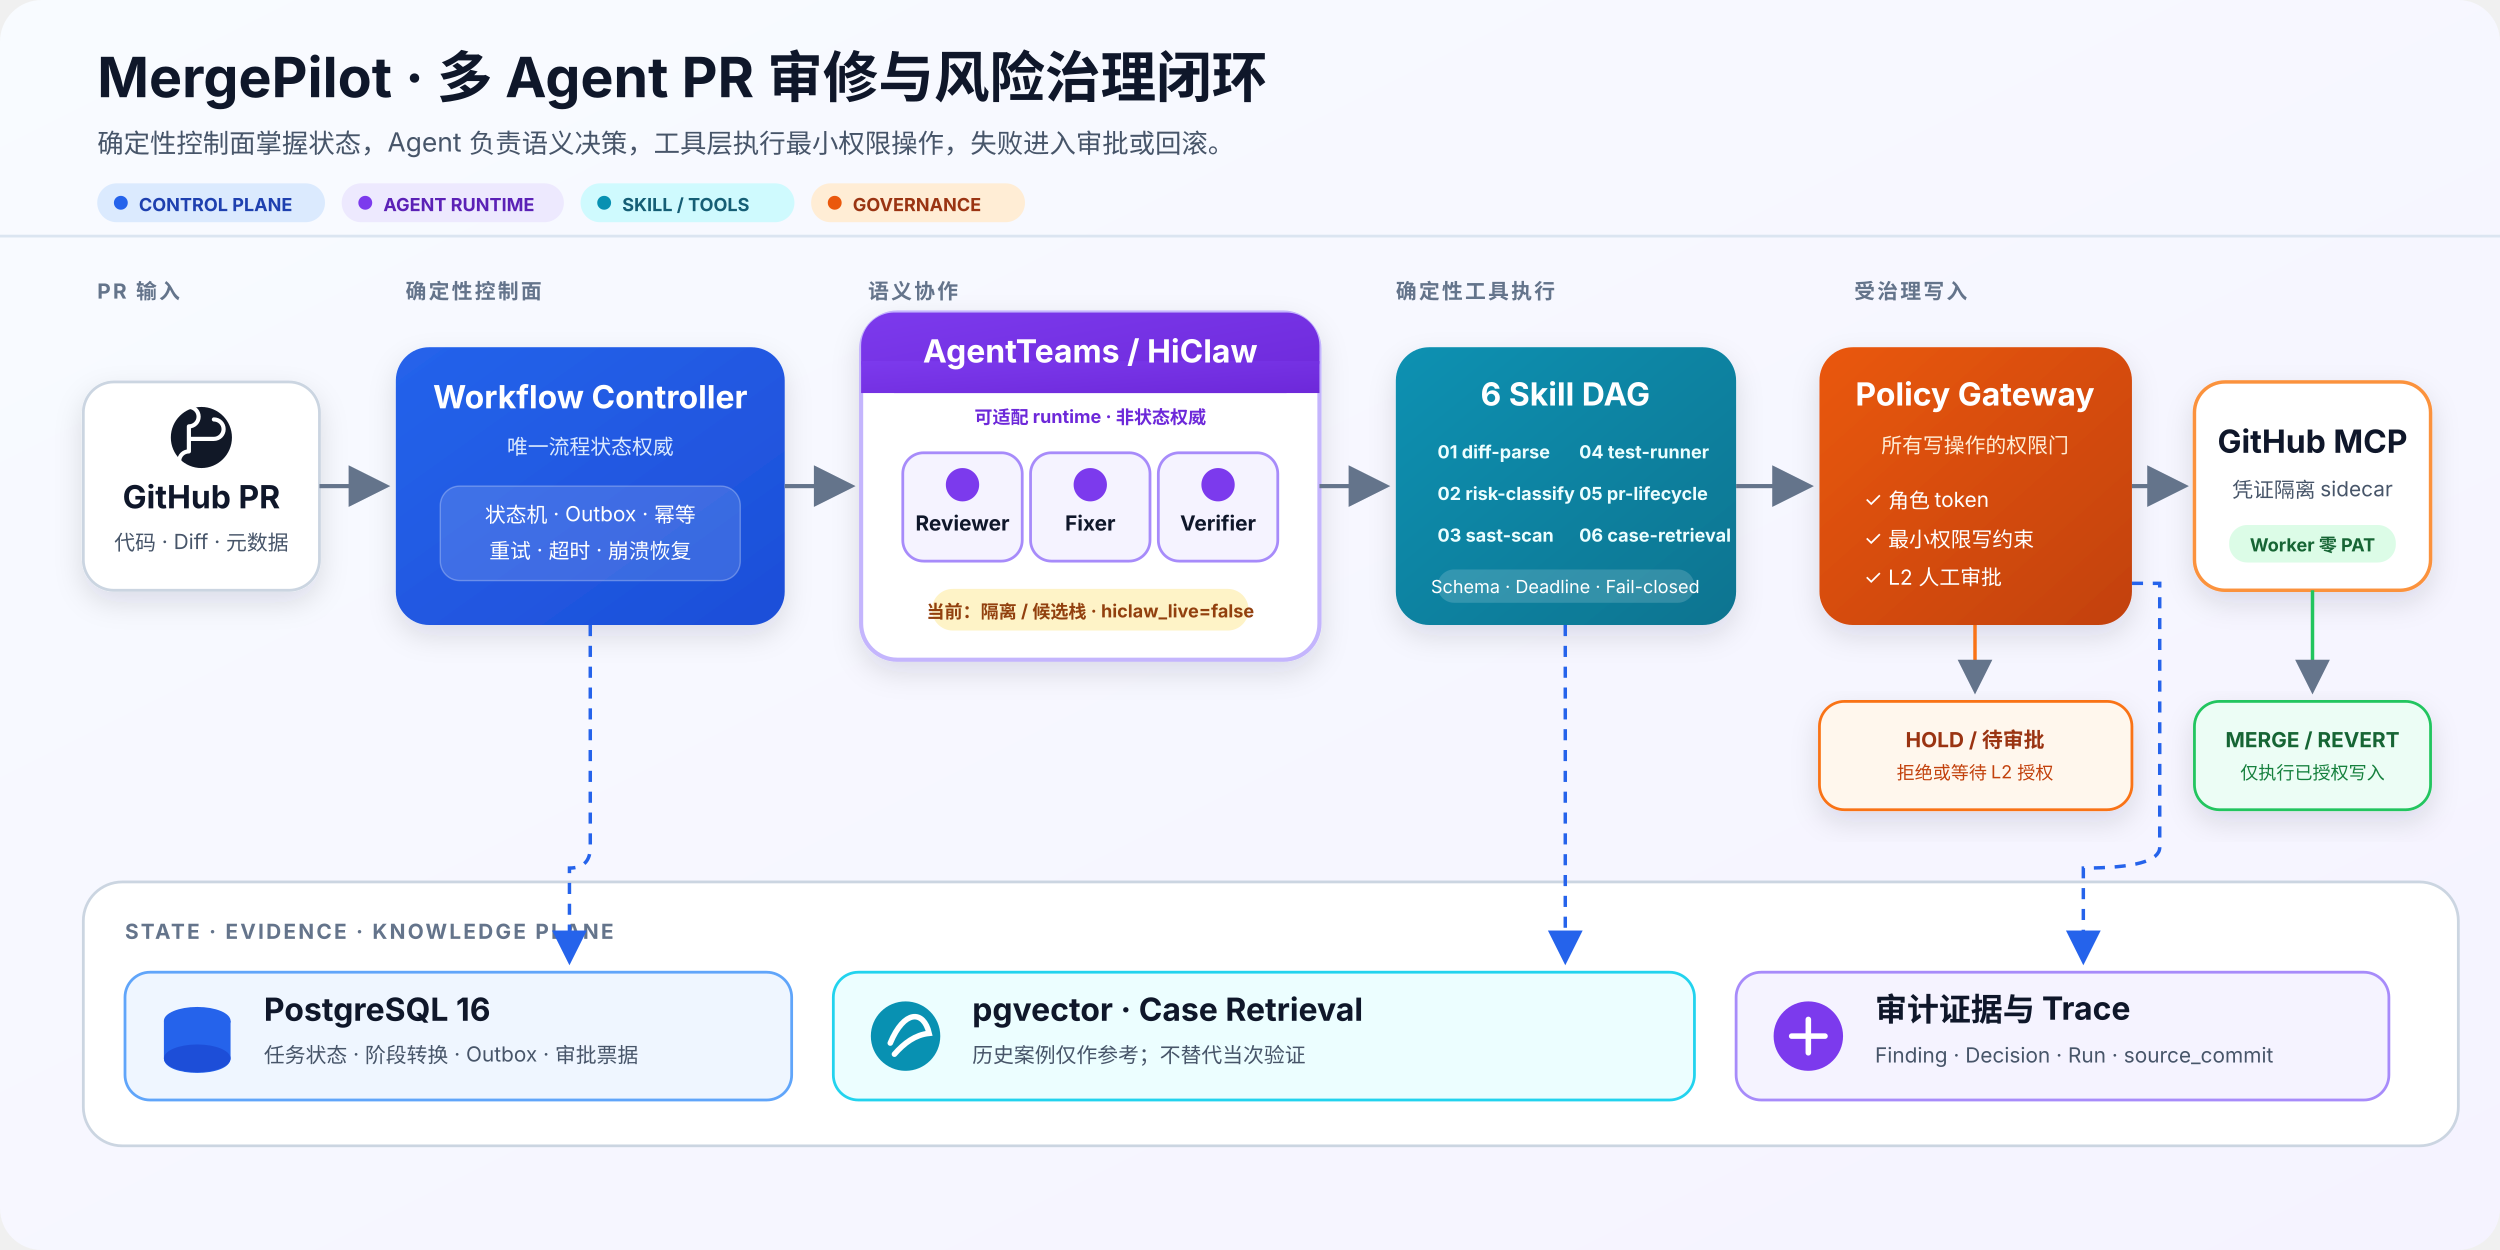
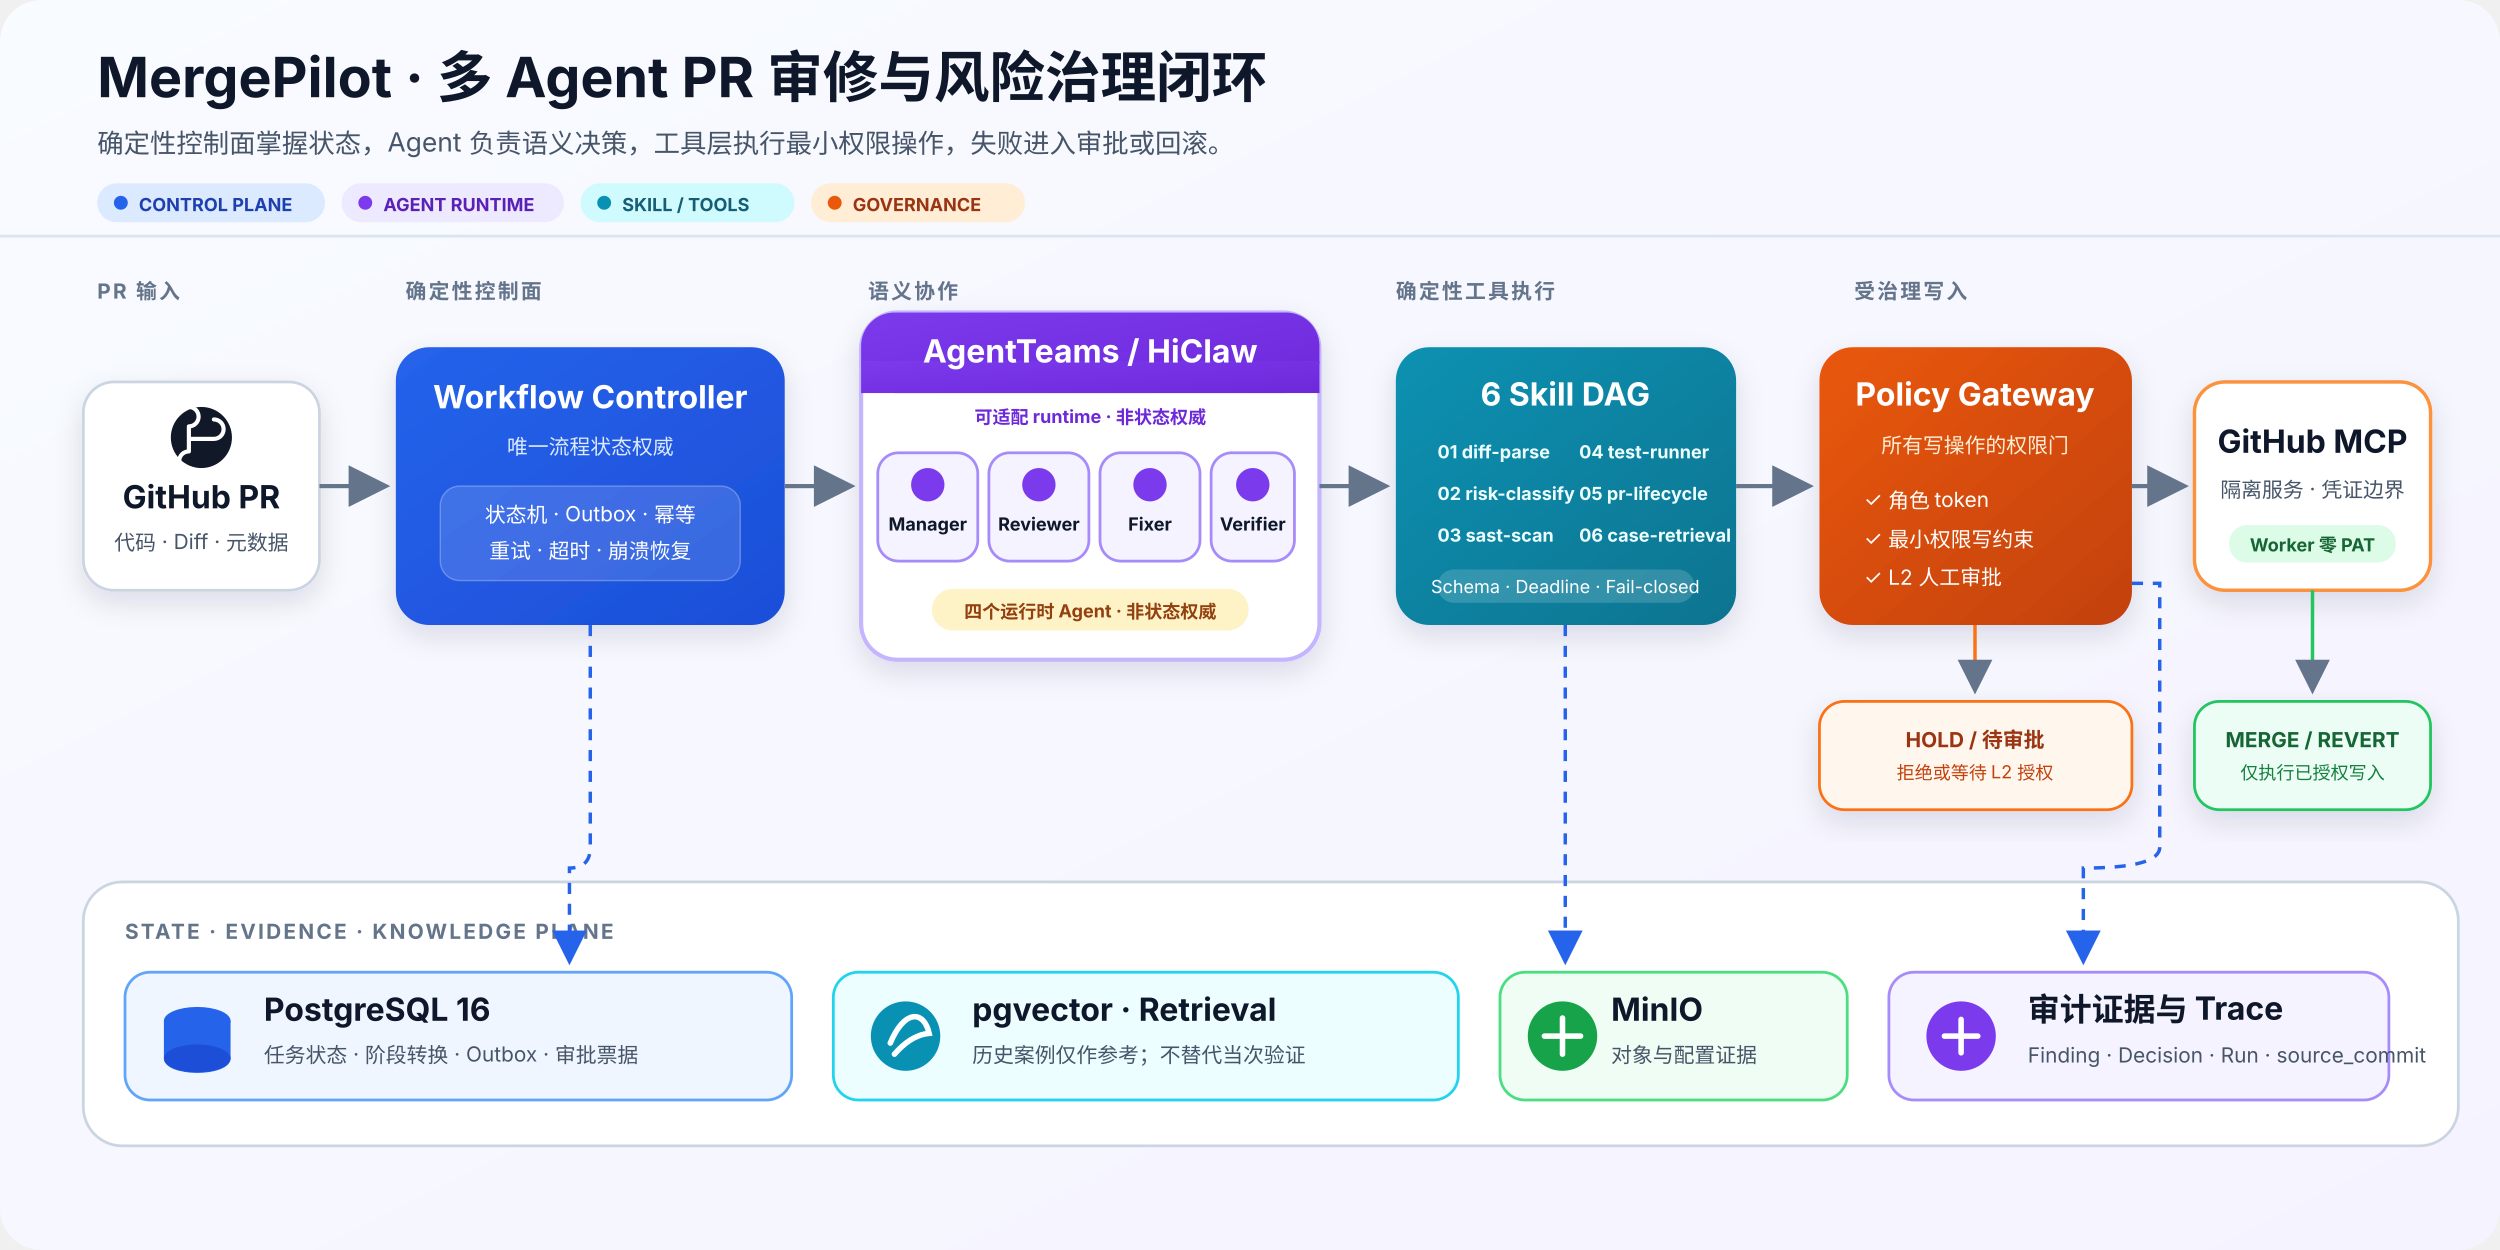
<svg xmlns="http://www.w3.org/2000/svg" width="1800" height="900" viewBox="0 0 1800 900" role="img" aria-labelledby="title desc">
  <defs>
    <linearGradient id="bg" x1="0" y1="0" x2="1" y2="1">
      <stop offset="0" stop-color="#f8fbff" />
      <stop offset="1" stop-color="#f5f3ff" />
    </linearGradient>
    <linearGradient id="controller" x1="0" y1="0" x2="1" y2="1">
      <stop offset="0" stop-color="#2563eb" />
      <stop offset="1" stop-color="#1d4ed8" />
    </linearGradient>
    <linearGradient id="runtime" x1="0" y1="0" x2="1" y2="1">
      <stop offset="0" stop-color="#7c3aed" />
      <stop offset="1" stop-color="#6d28d9" />
    </linearGradient>
    <linearGradient id="skills" x1="0" y1="0" x2="1" y2="1">
      <stop offset="0" stop-color="#0891b2" />
      <stop offset="1" stop-color="#0e7490" />
    </linearGradient>
    <linearGradient id="governance" x1="0" y1="0" x2="1" y2="1">
      <stop offset="0" stop-color="#ea580c" />
      <stop offset="1" stop-color="#c2410c" />
    </linearGradient>
    <filter id="shadow" x="-20%" y="-20%" width="140%" height="150%">
      <feDropShadow dx="0" dy="8" stdDeviation="10" flood-color="#0f172a" flood-opacity="0.12" />
    </filter>
    <marker id="arrow" markerWidth="10" markerHeight="10" refX="8" refY="5" orient="auto" markerUnits="strokeWidth">
      <path d="M0,0 L10,5 L0,10 Z" fill="#64748b" />
    </marker>
    <marker id="arrowBlue" markerWidth="10" markerHeight="10" refX="8" refY="5" orient="auto" markerUnits="strokeWidth">
      <path d="M0,0 L10,5 L0,10 Z" fill="#2563eb" />
    </marker>
    <style>
      .font { font-family: Inter, "Microsoft YaHei", "PingFang SC", "Noto Sans CJK SC", Arial, sans-serif; }
      .title { font-size: 40px; font-weight: 750; fill: #0f172a; }
      .subtitle { font-size: 19px; fill: #475569; }
      .lane { font-size: 15px; font-weight: 750; letter-spacing: 1.6px; fill: #64748b; }
      .card-title { font-size: 23px; font-weight: 750; }
      .card-body { font-size: 17px; }
      .small { font-size: 15px; }
      .tiny { font-size: 13px; }
      .white { fill: #ffffff; }
      .ink { fill: #0f172a; }
      .muted { fill: #475569; }
      .connector { fill: none; stroke: #64748b; stroke-width: 3; marker-end: url(#arrow); }
      .state-link { fill: none; stroke: #2563eb; stroke-width: 2.5; stroke-dasharray: 8 7; marker-end: url(#arrowBlue); }
    </style>
  </defs>
  <rect width="1800" height="900" rx="30" fill="url(#bg)" />
  <path d="M0 170 H1800" stroke="#dbe5f1" stroke-width="2" />
  <g class="font">
    <text x="70" y="70" class="title">MergePilot · 多 Agent PR 审修与风险治理闭环</text>
    <text x="70" y="110" class="subtitle">确定性控制面掌握状态，Agent 负责语义决策，工具层执行最小权限操作，失败进入审批或回滚。</text>
    <g transform="translate(70 132)">
      <rect width="164" height="28" rx="14" fill="#dbeafe" />
      <circle cx="17" cy="14" r="5" fill="#2563eb" />
      <text x="30" y="20" class="tiny" fill="#1e40af" font-weight="700">CONTROL PLANE</text>
      <rect x="176" width="160" height="28" rx="14" fill="#ede9fe" />
      <circle cx="193" cy="14" r="5" fill="#7c3aed" />
      <text x="206" y="20" class="tiny" fill="#5b21b6" font-weight="700">AGENT RUNTIME</text>
      <rect x="348" width="154" height="28" rx="14" fill="#cffafe" />
      <circle cx="365" cy="14" r="5" fill="#0891b2" />
      <text x="378" y="20" class="tiny" fill="#155e75" font-weight="700">SKILL / TOOLS</text>
      <rect x="514" width="154" height="28" rx="14" fill="#ffedd5" />
      <circle cx="531" cy="14" r="5" fill="#ea580c" />
      <text x="544" y="20" class="tiny" fill="#9a3412" font-weight="700">GOVERNANCE</text>
    </g>
    <text x="70" y="215" class="lane">PR 输入</text>
    <text x="292" y="215" class="lane">确定性控制面</text>
    <text x="625" y="215" class="lane">语义协作</text>
    <text x="1005" y="215" class="lane">确定性工具执行</text>
    <text x="1335" y="215" class="lane">受治理写入</text>
    <g filter="url(#shadow)">
      <rect x="60" y="275" width="170" height="150" rx="22" fill="#ffffff" stroke="#cbd5e1" stroke-width="2" />
    </g>
    <circle cx="145" cy="315" r="22" fill="#111827" />
    <path d="M136 307 v18 M136 307 a7 7 0 1 0 0-14 M136 325 a7 7 0 1 0 0 14 M136 316 h18 a7 7 0 1 0 0-14" fill="none" stroke="#fff" stroke-width="3" stroke-linecap="round" />
    <text x="145" y="366" text-anchor="middle" class="card-title ink">GitHub PR</text>
    <text x="145" y="396" text-anchor="middle" class="small muted">代码 · Diff · 元数据</text>
    <g filter="url(#shadow)">
      <rect x="285" y="250" width="280" height="200" rx="24" fill="url(#controller)" />
    </g>
    <text x="425" y="294" text-anchor="middle" class="card-title white">Workflow Controller</text>
    <text x="425" y="327" text-anchor="middle" class="small" fill="#dbeafe">唯一流程状态权威</text>
    <rect x="317" y="350" width="216" height="68" rx="14" fill="#ffffff" fill-opacity="0.13" stroke="#ffffff" stroke-opacity="0.28" />
    <text x="425" y="376" text-anchor="middle" class="small white">状态机 · Outbox · 幂等</text>
    <text x="425" y="402" text-anchor="middle" class="small white">重试 · 超时 · 崩溃恢复</text>
    <g filter="url(#shadow)">
      <rect x="620" y="225" width="330" height="250" rx="26" fill="#ffffff" stroke="#c4b5fd" stroke-width="3" />
    </g>
    <rect x="620" y="225" width="330" height="58" rx="24" fill="url(#runtime)" />
    <path d="M620 260 H950 V283 H620 Z" fill="url(#runtime)" />
    <text x="785" y="261" text-anchor="middle" class="card-title white">AgentTeams / HiClaw</text>
    <text x="785" y="305" text-anchor="middle" class="tiny" fill="#6d28d9" font-weight="700">可适配 runtime · 非状态权威</text>
    <g>
-       <rect x="650" y="326" width="86" height="78" rx="15" fill="#f5f3ff" stroke="#a78bfa" stroke-width="2" />
-       <circle cx="693" cy="349" r="12" fill="#7c3aed" />
-       <text x="693" y="382" text-anchor="middle" class="small ink" font-weight="700">Reviewer</text>
-       <rect x="742" y="326" width="86" height="78" rx="15" fill="#f5f3ff" stroke="#a78bfa" stroke-width="2" />
-       <circle cx="785" cy="349" r="12" fill="#7c3aed" />
-       <text x="785" y="382" text-anchor="middle" class="small ink" font-weight="700">Fixer</text>
-       <rect x="834" y="326" width="86" height="78" rx="15" fill="#f5f3ff" stroke="#a78bfa" stroke-width="2" />
-       <circle cx="877" cy="349" r="12" fill="#7c3aed" />
-       <text x="877" y="382" text-anchor="middle" class="small ink" font-weight="700">Verifier</text>
+       <rect x="632" y="326" width="72" height="78" rx="15" fill="#f5f3ff" stroke="#a78bfa" stroke-width="2" />
+       <circle cx="668" cy="349" r="12" fill="#7c3aed" />
+       <text x="668" y="382" text-anchor="middle" class="tiny ink" font-weight="700">Manager</text>
+       <rect x="712" y="326" width="72" height="78" rx="15" fill="#f5f3ff" stroke="#a78bfa" stroke-width="2" />
+       <circle cx="748" cy="349" r="12" fill="#7c3aed" />
+       <text x="748" y="382" text-anchor="middle" class="tiny ink" font-weight="700">Reviewer</text>
+       <rect x="792" y="326" width="72" height="78" rx="15" fill="#f5f3ff" stroke="#a78bfa" stroke-width="2" />
+       <circle cx="828" cy="349" r="12" fill="#7c3aed" />
+       <text x="828" y="382" text-anchor="middle" class="tiny ink" font-weight="700">Fixer</text>
+       <rect x="872" y="326" width="60" height="78" rx="15" fill="#f5f3ff" stroke="#a78bfa" stroke-width="2" />
+       <circle cx="902" cy="349" r="12" fill="#7c3aed" />
+       <text x="902" y="382" text-anchor="middle" class="tiny ink" font-weight="700">Verifier</text>
    </g>
    <rect x="671" y="424" width="228" height="30" rx="15" fill="#fef3c7" />
-     <text x="785" y="445" text-anchor="middle" class="tiny" fill="#92400e" font-weight="700">当前：隔离 / 候选栈 · hiclaw_live=false</text>
+     <text x="785" y="445" text-anchor="middle" class="tiny" fill="#92400e" font-weight="700">四个运行时 Agent · 非状态权威</text>
    <g filter="url(#shadow)">
      <rect x="1005" y="250" width="245" height="200" rx="24" fill="url(#skills)" />
    </g>
    <text x="1127" y="292" text-anchor="middle" class="card-title white">6 Skill DAG</text>
    <g class="tiny" fill="#ecfeff" font-weight="650">
      <text x="1035" y="330">01  diff-parse</text>
      <text x="1035" y="360">02  risk-classify</text>
      <text x="1035" y="390">03  sast-scan</text>
      <text x="1137" y="330">04  test-runner</text>
      <text x="1137" y="360">05  pr-lifecycle</text>
      <text x="1137" y="390">06  case-retrieval</text>
    </g>
    <rect x="1035" y="410" width="185" height="24" rx="12" fill="#ffffff" fill-opacity="0.16" />
    <text x="1127" y="427" text-anchor="middle" class="tiny white">Schema · Deadline · Fail-closed</text>
    <g filter="url(#shadow)">
      <rect x="1310" y="250" width="225" height="200" rx="24" fill="url(#governance)" />
    </g>
    <text x="1422" y="292" text-anchor="middle" class="card-title white">Policy Gateway</text>
    <text x="1422" y="326" text-anchor="middle" class="small" fill="#ffedd5">所有写操作的权限门</text>
    <g class="small white">
      <text x="1342" y="365">✓ 角色 token</text>
      <text x="1342" y="393">✓ 最小权限写约束</text>
      <text x="1342" y="421">✓ L2 人工审批</text>
    </g>
    <g filter="url(#shadow)">
      <rect x="1580" y="275" width="170" height="150" rx="22" fill="#ffffff" stroke="#fb923c" stroke-width="2.5" />
    </g>
    <text x="1665" y="326" text-anchor="middle" class="card-title ink">GitHub MCP</text>
-     <text x="1665" y="358" text-anchor="middle" class="small muted">凭证隔离 sidecar</text>
+     <text x="1665" y="358" text-anchor="middle" class="small muted">隔离服务 · 凭证边界</text>
    <rect x="1605" y="378" width="120" height="27" rx="13" fill="#dcfce7" />
    <text x="1665" y="397" text-anchor="middle" class="tiny" fill="#166534" font-weight="750">Worker 零 PAT</text>
    <path d="M230 350 H275" class="connector" />
    <path d="M565 350 H610" class="connector" />
    <path d="M950 350 H995" class="connector" />
    <path d="M1250 350 H1300" class="connector" />
    <path d="M1535 350 H1570" class="connector" />
    <path d="M1422 450 V495" fill="none" stroke="#f97316" stroke-width="2.5" marker-end="url(#arrow)" />
    <path d="M1665 425 V495" fill="none" stroke="#22c55e" stroke-width="2.5" marker-end="url(#arrow)" />
    <g filter="url(#shadow)">
      <rect x="1310" y="505" width="225" height="78" rx="18" fill="#fff7ed" stroke="#f97316" stroke-width="2" />
      <rect x="1580" y="505" width="170" height="78" rx="18" fill="#ecfdf5" stroke="#22c55e" stroke-width="2" />
    </g>
    <text x="1422" y="538" text-anchor="middle" class="small" fill="#9a3412" font-weight="750">HOLD / 待审批</text>
    <text x="1422" y="561" text-anchor="middle" class="tiny" fill="#c2410c">拒绝或等待 L2 授权</text>
    <text x="1665" y="538" text-anchor="middle" class="small" fill="#166534" font-weight="750">MERGE / REVERT</text>
    <text x="1665" y="561" text-anchor="middle" class="tiny" fill="#15803d">仅执行已授权写入</text>
    <rect x="60" y="635" width="1710" height="190" rx="28" fill="#ffffff" stroke="#cbd5e1" stroke-width="2" />
    <text x="90" y="676" class="lane">STATE · EVIDENCE · KNOWLEDGE PLANE</text>
    <g>
      <rect x="90" y="700" width="480" height="92" rx="18" fill="#eff6ff" stroke="#60a5fa" stroke-width="2" />
      <ellipse cx="142" cy="735" rx="24" ry="10" fill="#2563eb" />
      <path d="M118 735 V762 C118 776 166 776 166 762 V735" fill="#2563eb" />
      <ellipse cx="142" cy="762" rx="24" ry="10" fill="#1d4ed8" />
      <text x="190" y="735" class="card-title ink">PostgreSQL 16</text>
      <text x="190" y="765" class="small muted">任务状态 · 阶段转换 · Outbox · 审批票据</text>
    </g>
    <g>
-       <rect x="600" y="700" width="620" height="92" rx="18" fill="#ecfeff" stroke="#22d3ee" stroke-width="2" />
+       <rect x="600" y="700" width="450" height="92" rx="18" fill="#ecfeff" stroke="#22d3ee" stroke-width="2" />
      <circle cx="652" cy="746" r="25" fill="#0891b2" />
      <path d="M641 751 c10-24 24-24 28-7 c-10 1-18 7-25 15" fill="none" stroke="#fff" stroke-width="4" stroke-linecap="round" />
-       <text x="700" y="735" class="card-title ink">pgvector · Case Retrieval</text>
+       <text x="700" y="735" class="card-title ink">pgvector · Retrieval</text>
      <text x="700" y="765" class="small muted">历史案例仅作参考；不替代当次验证</text>
    </g>
    <g>
-       <rect x="1250" y="700" width="470" height="92" rx="18" fill="#f5f3ff" stroke="#a78bfa" stroke-width="2" />
-       <circle cx="1302" cy="746" r="25" fill="#7c3aed" />
-       <path d="M1290 746 h24 M1302 734 v24" stroke="#fff" stroke-width="4" stroke-linecap="round" />
-       <text x="1350" y="735" class="card-title ink">审计证据与 Trace</text>
-       <text x="1350" y="765" class="small muted">Finding · Decision · Run · source_commit</text>
+       <rect x="1080" y="700" width="250" height="92" rx="18" fill="#f0fdf4" stroke="#4ade80" stroke-width="2" />
+       <circle cx="1125" cy="746" r="25" fill="#16a34a" />
+       <path d="M1112 746 h26 M1125 733 v26" stroke="#fff" stroke-width="4" stroke-linecap="round" />
+       <text x="1160" y="735" class="card-title ink">MinIO</text>
+       <text x="1160" y="765" class="small muted">对象与配置证据</text>
+     </g>
+     <g>
+       <rect x="1360" y="700" width="360" height="92" rx="18" fill="#f5f3ff" stroke="#a78bfa" stroke-width="2" />
+       <circle cx="1412" cy="746" r="25" fill="#7c3aed" />
+       <path d="M1400 746 h24 M1412 734 v24" stroke="#fff" stroke-width="4" stroke-linecap="round" />
+       <text x="1460" y="735" class="card-title ink">审计证据与 Trace</text>
+       <text x="1460" y="765" class="small muted">Finding · Decision · Run · source_commit</text>
    </g>
    <path d="M425 450 V610 Q425 625 410 625 V690" class="state-link" />
    <path d="M1127 450 V690" class="state-link" />
    <path d="M1535 420 H1555 V610 Q1555 625 1500 625 V690" class="state-link" />
  </g>
</svg>
